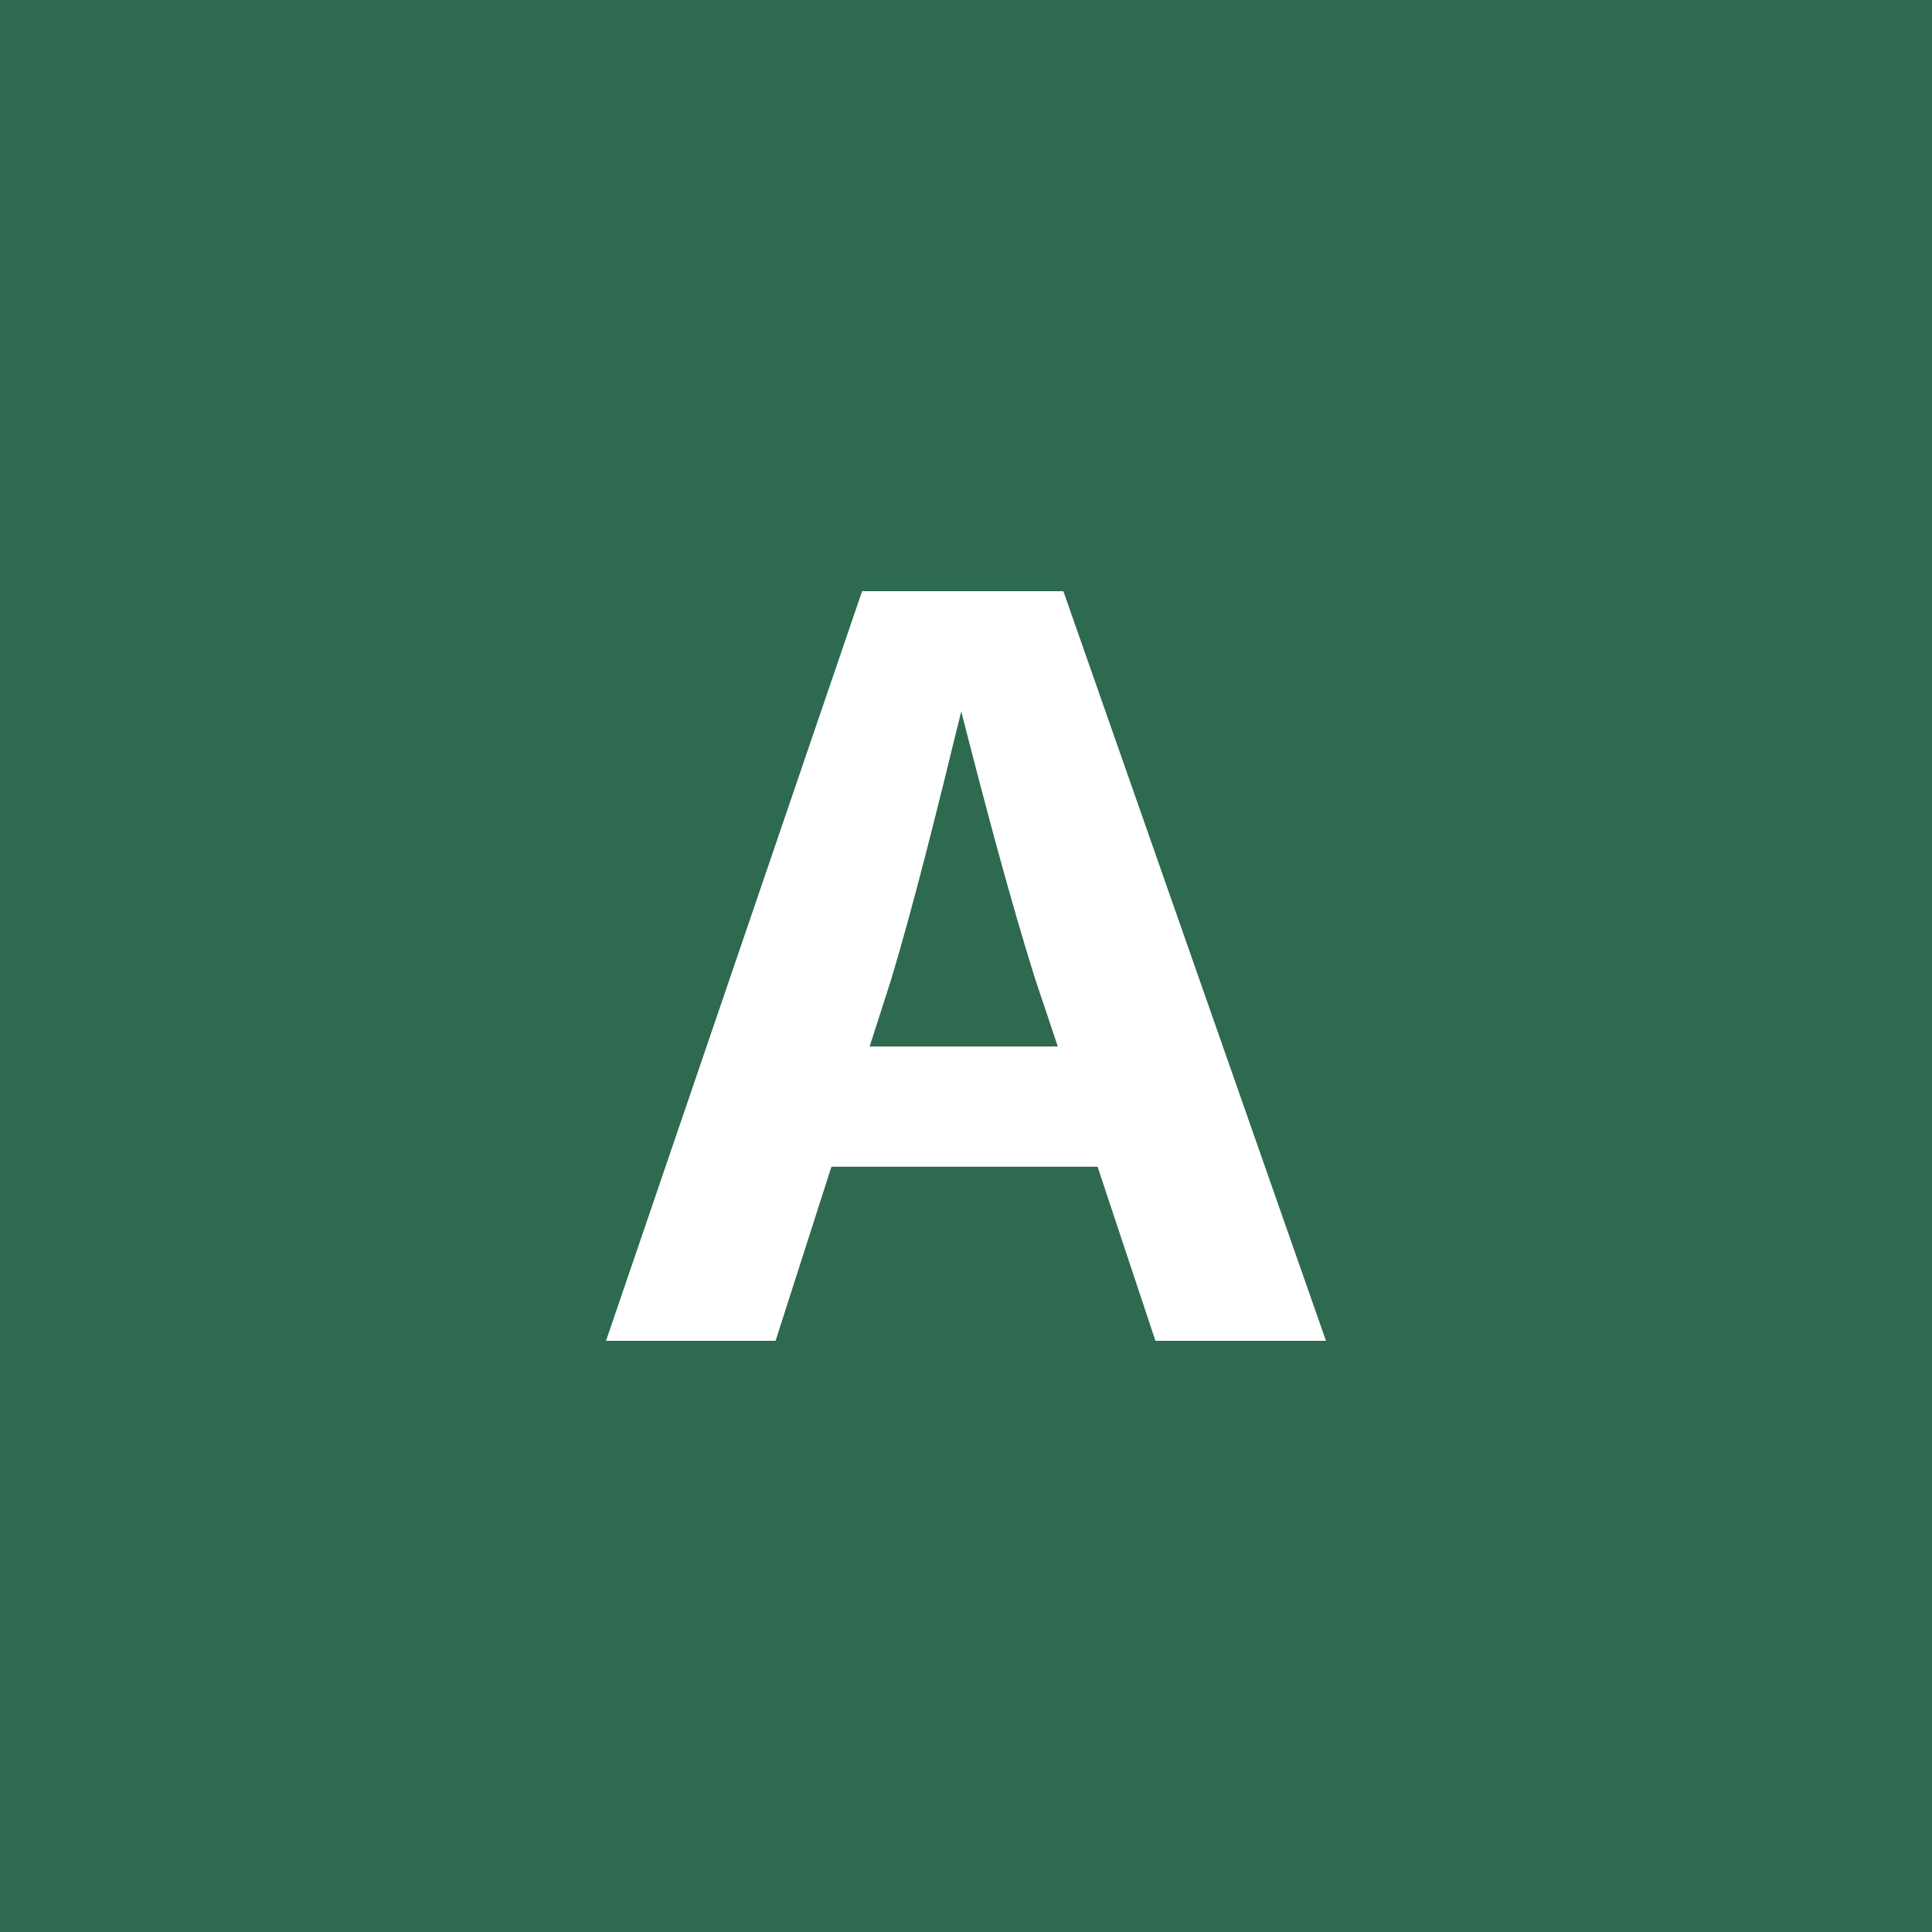
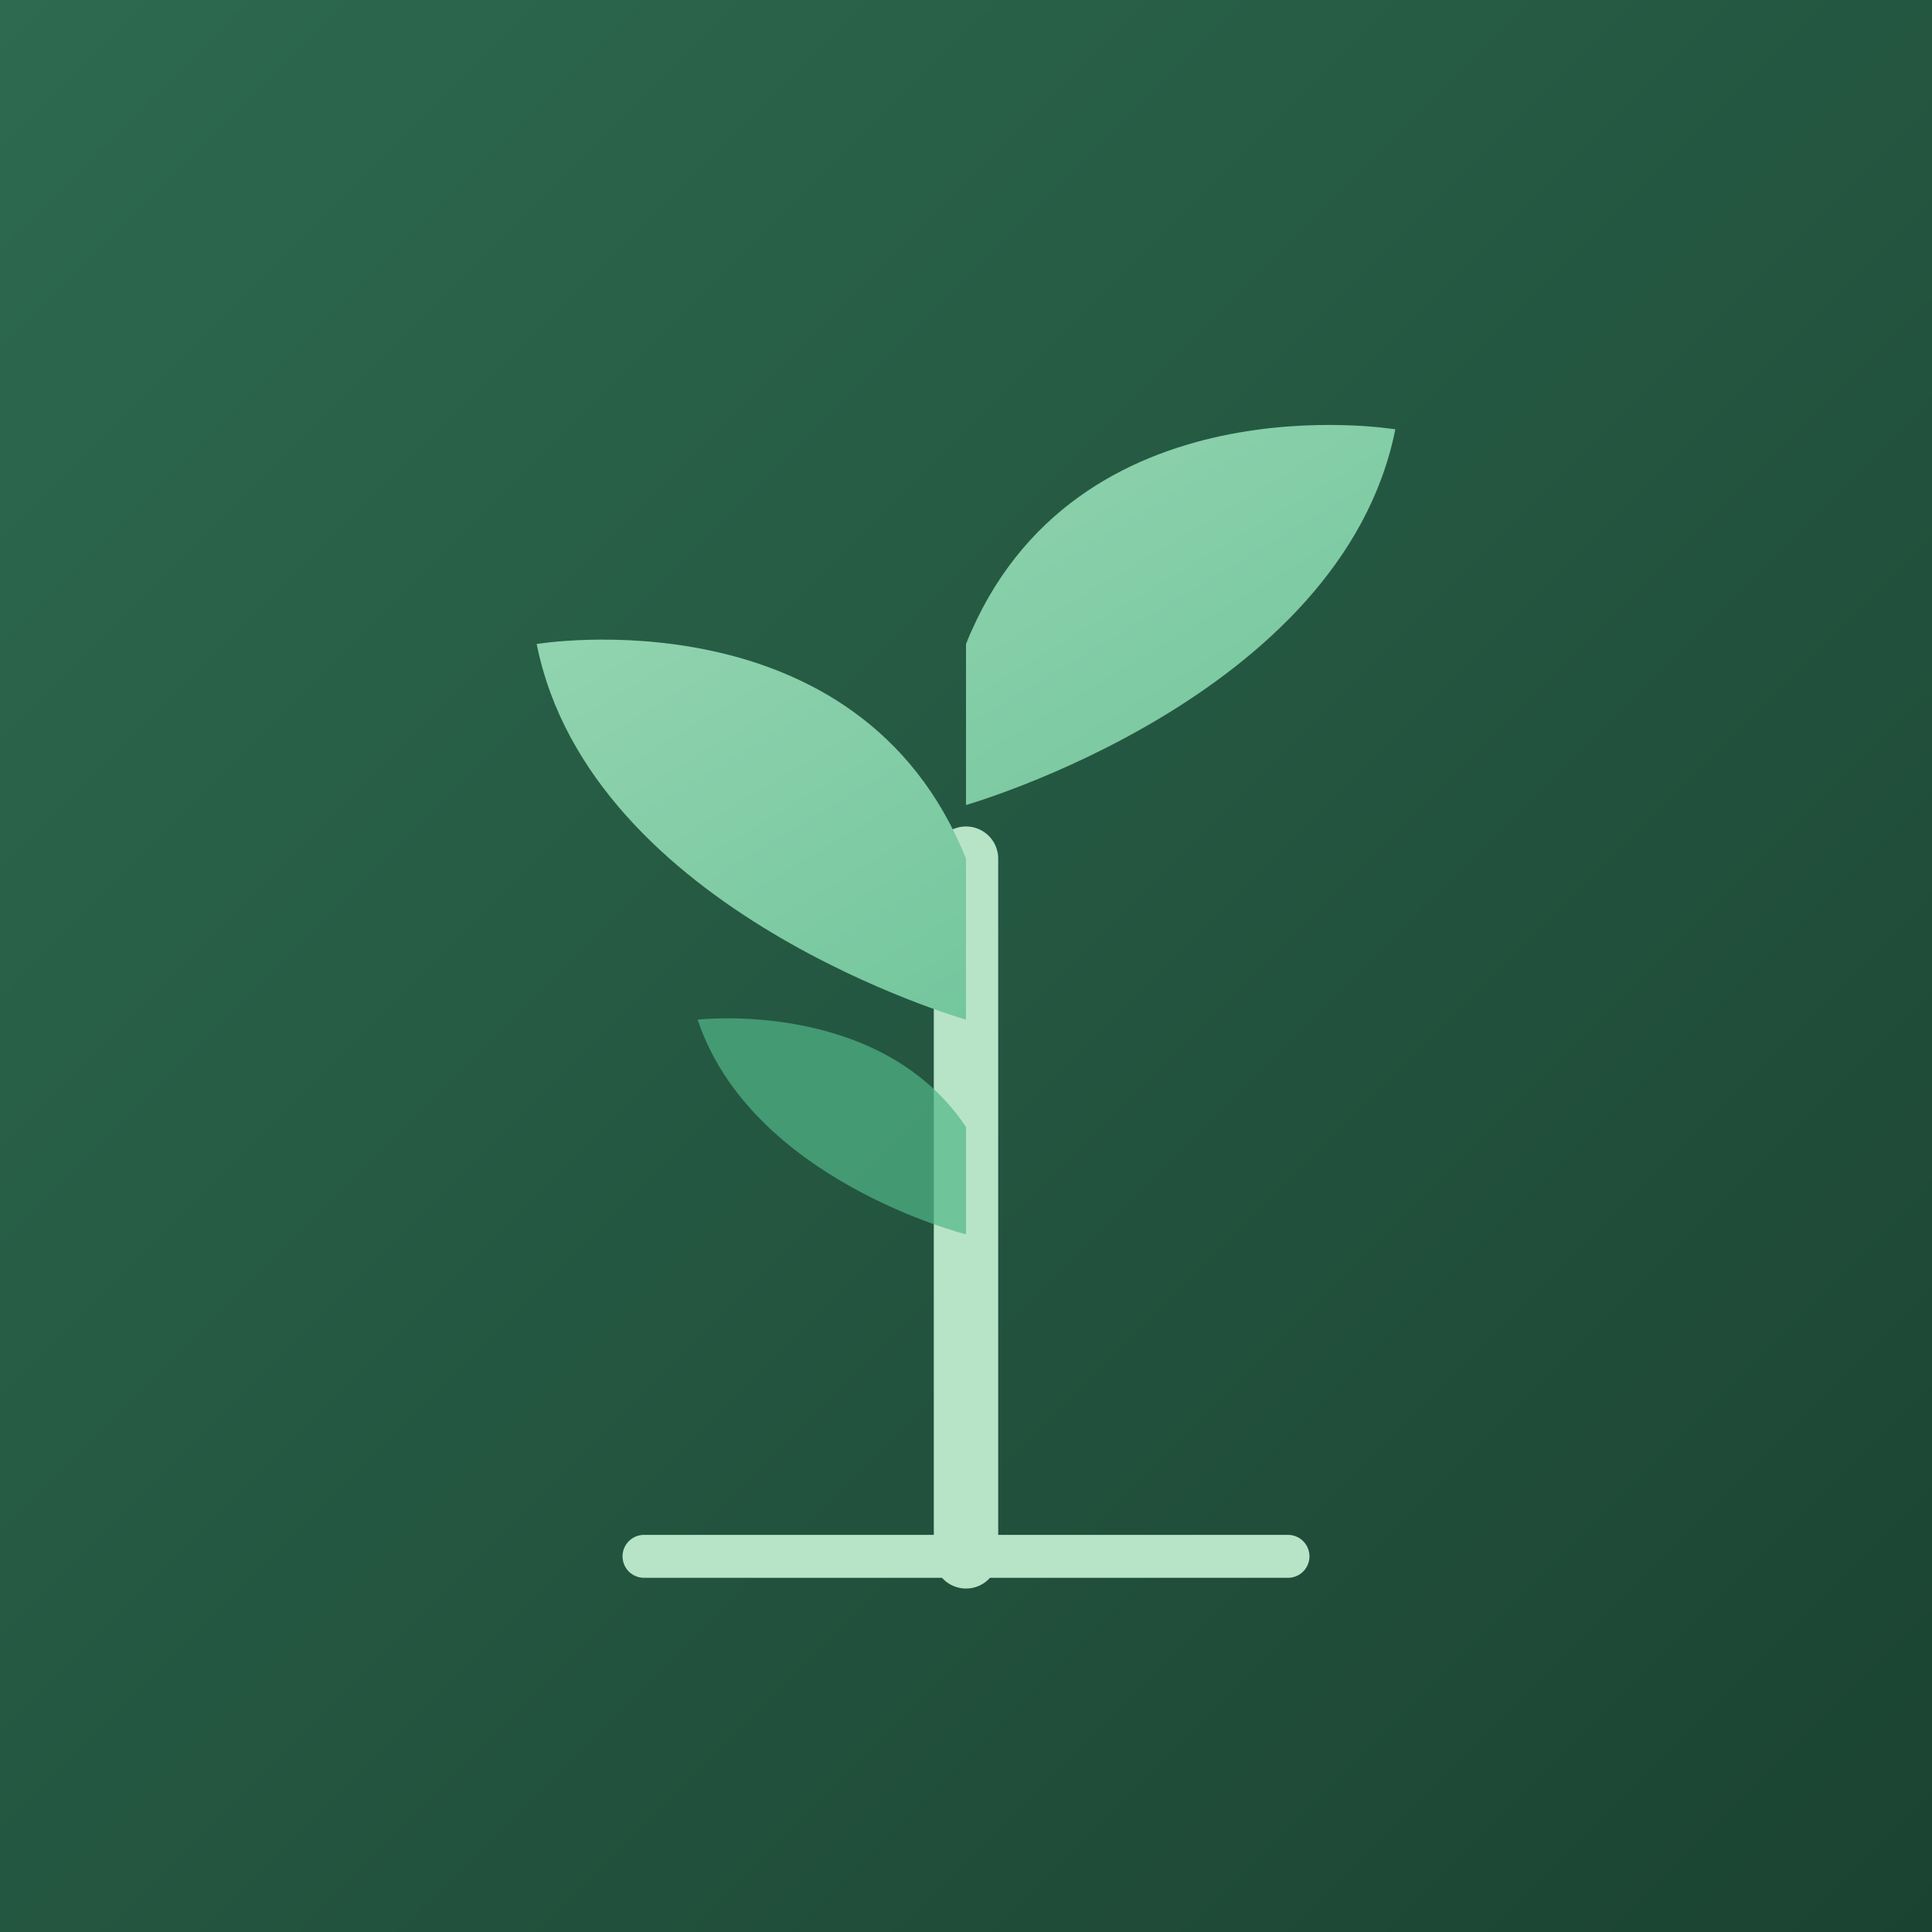
<svg xmlns="http://www.w3.org/2000/svg" width="180" height="180" viewBox="0 0 180 180" fill="none">
-   <rect width="180" height="180" fill="#2D6A4F" />
-   <text x="90" y="90" dominant-baseline="central" text-anchor="middle" font-family="system-ui, -apple-system, sans-serif" font-weight="700" font-size="96" fill="#FFFFFF">A</text>
+   <defs>
+     <linearGradient id="bg" x1="0" y1="0" x2="180" y2="180" gradientUnits="userSpaceOnUse">
+       <stop stop-color="#2D6A4F" />
+       <stop offset="1" stop-color="#1B4332" />
+     </linearGradient>
+     <linearGradient id="leaf" x1="70" y1="40" x2="130" y2="140" gradientUnits="userSpaceOnUse">
+       <stop stop-color="#95D5B2" />
+       <stop offset="1" stop-color="#52B788" />
+     </linearGradient>
+   </defs>
+   <rect width="180" height="180" fill="url(#bg)" />
+   <path d="M90 145V80" stroke="#B7E4C7" stroke-width="6" stroke-linecap="round" />
+   <path d="M90 95C90 95 55 85 50 60C50 60 80 55 90 80" fill="url(#leaf)" />
+   <path d="M90 75C90 75 125 65 130 40C130 40 100 35 90 60" fill="url(#leaf)" />
+   <path d="M90 115C90 115 70 110 65 95C65 95 82 93 90 105" fill="#52B788" fill-opacity="0.7" />
+   <line x1="60" y1="145" x2="120" y2="145" stroke="#B7E4C7" stroke-width="4" stroke-linecap="round" />
</svg>
